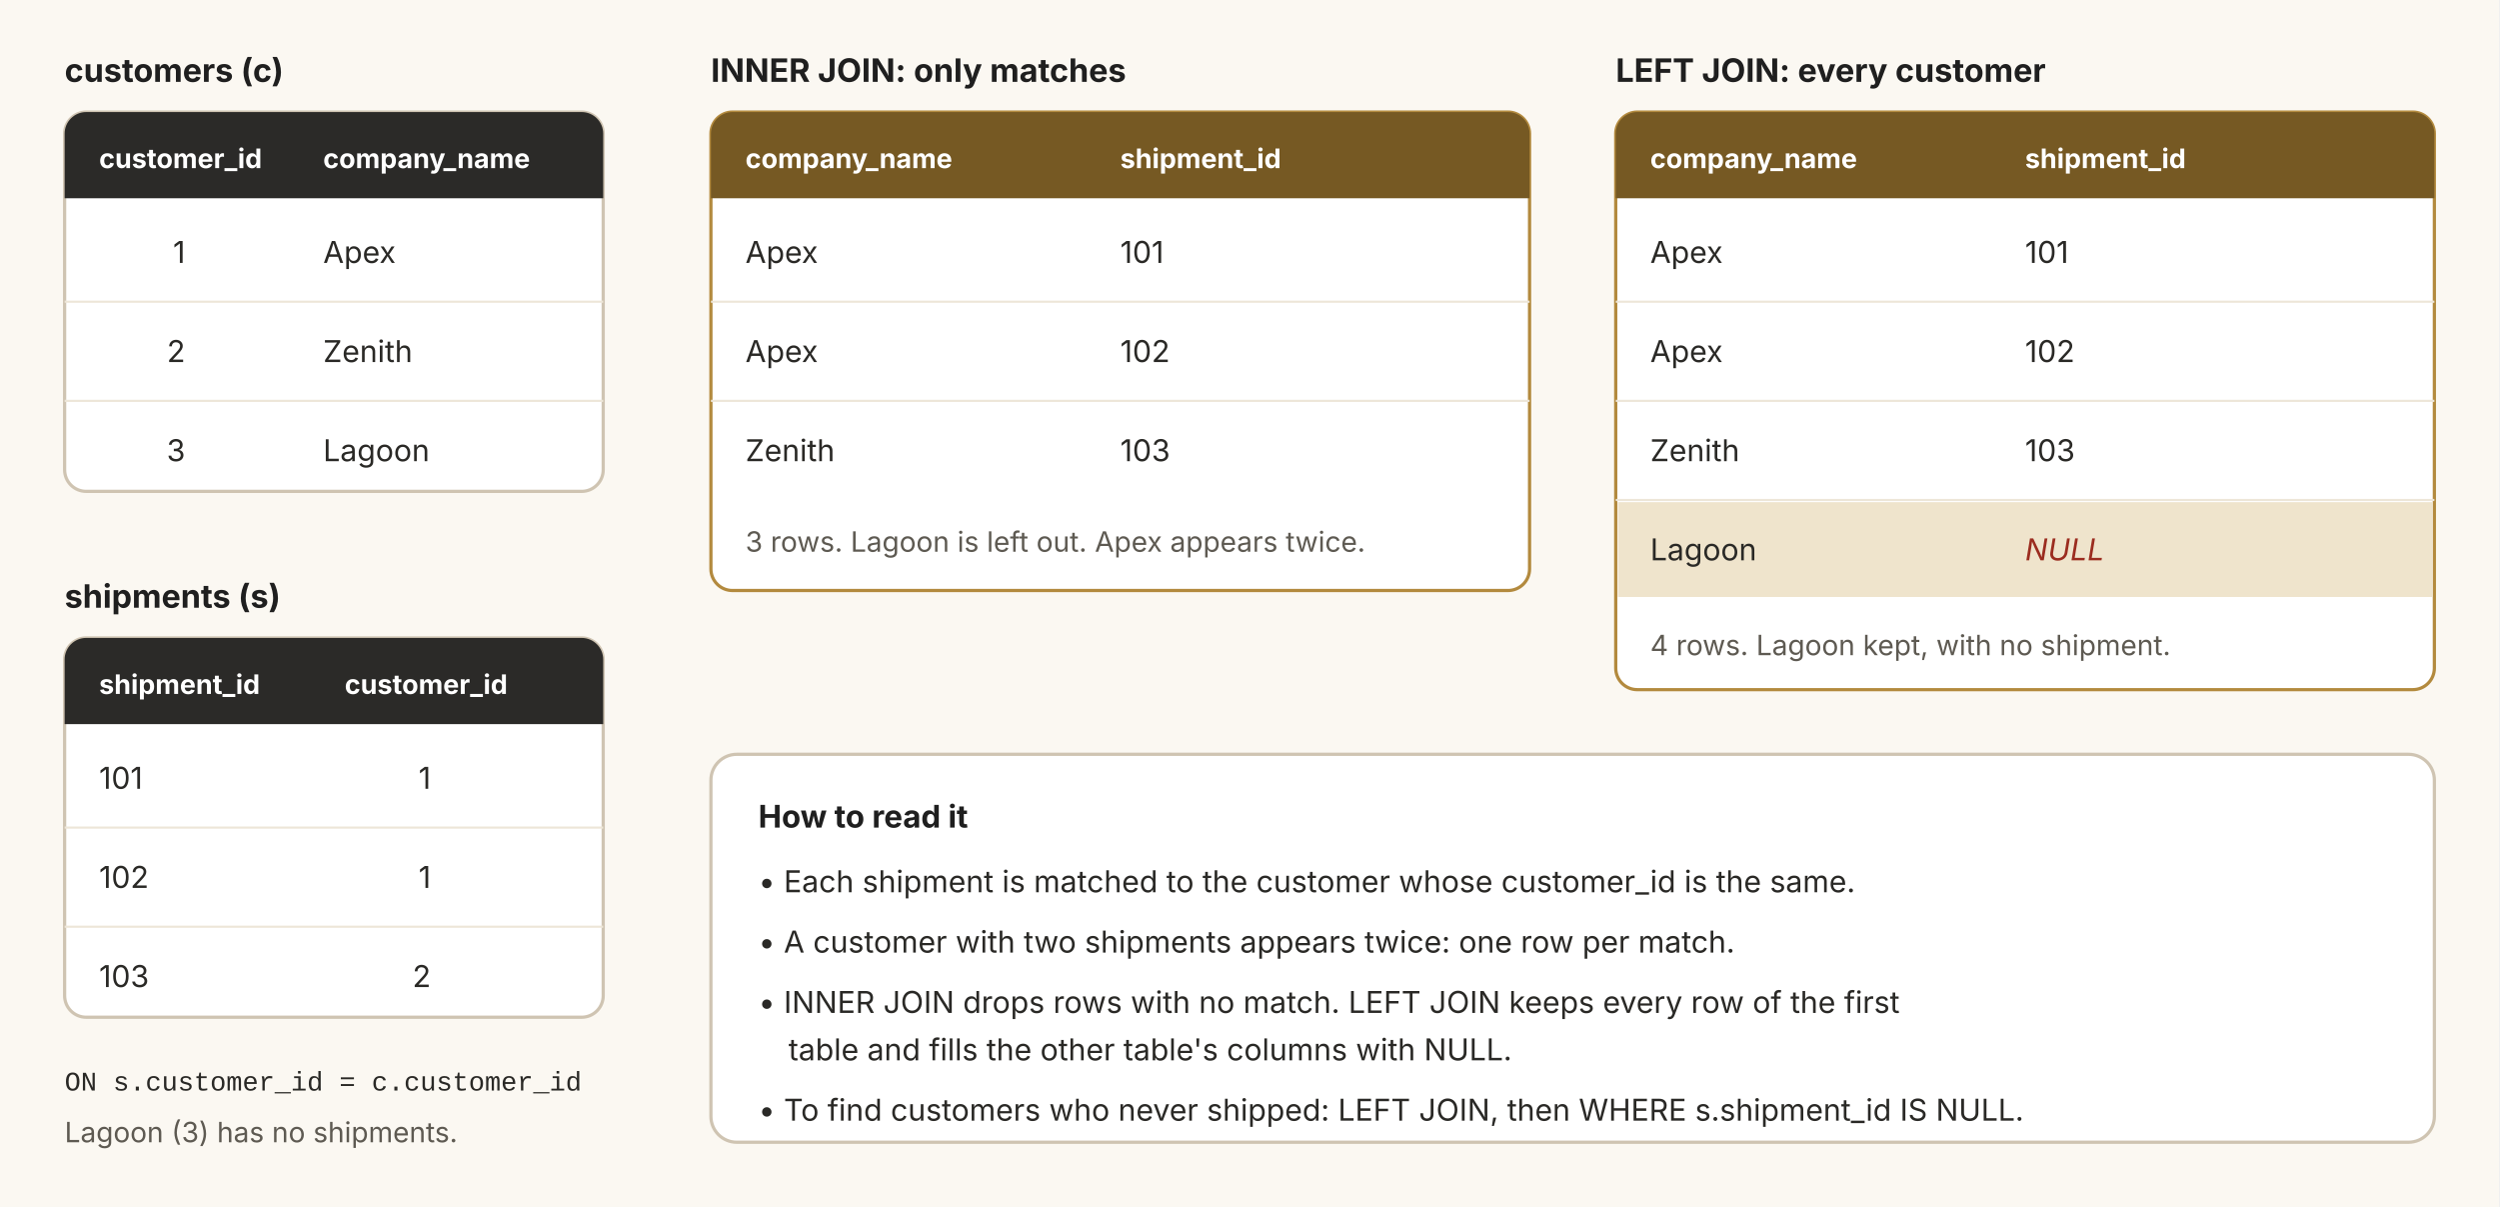
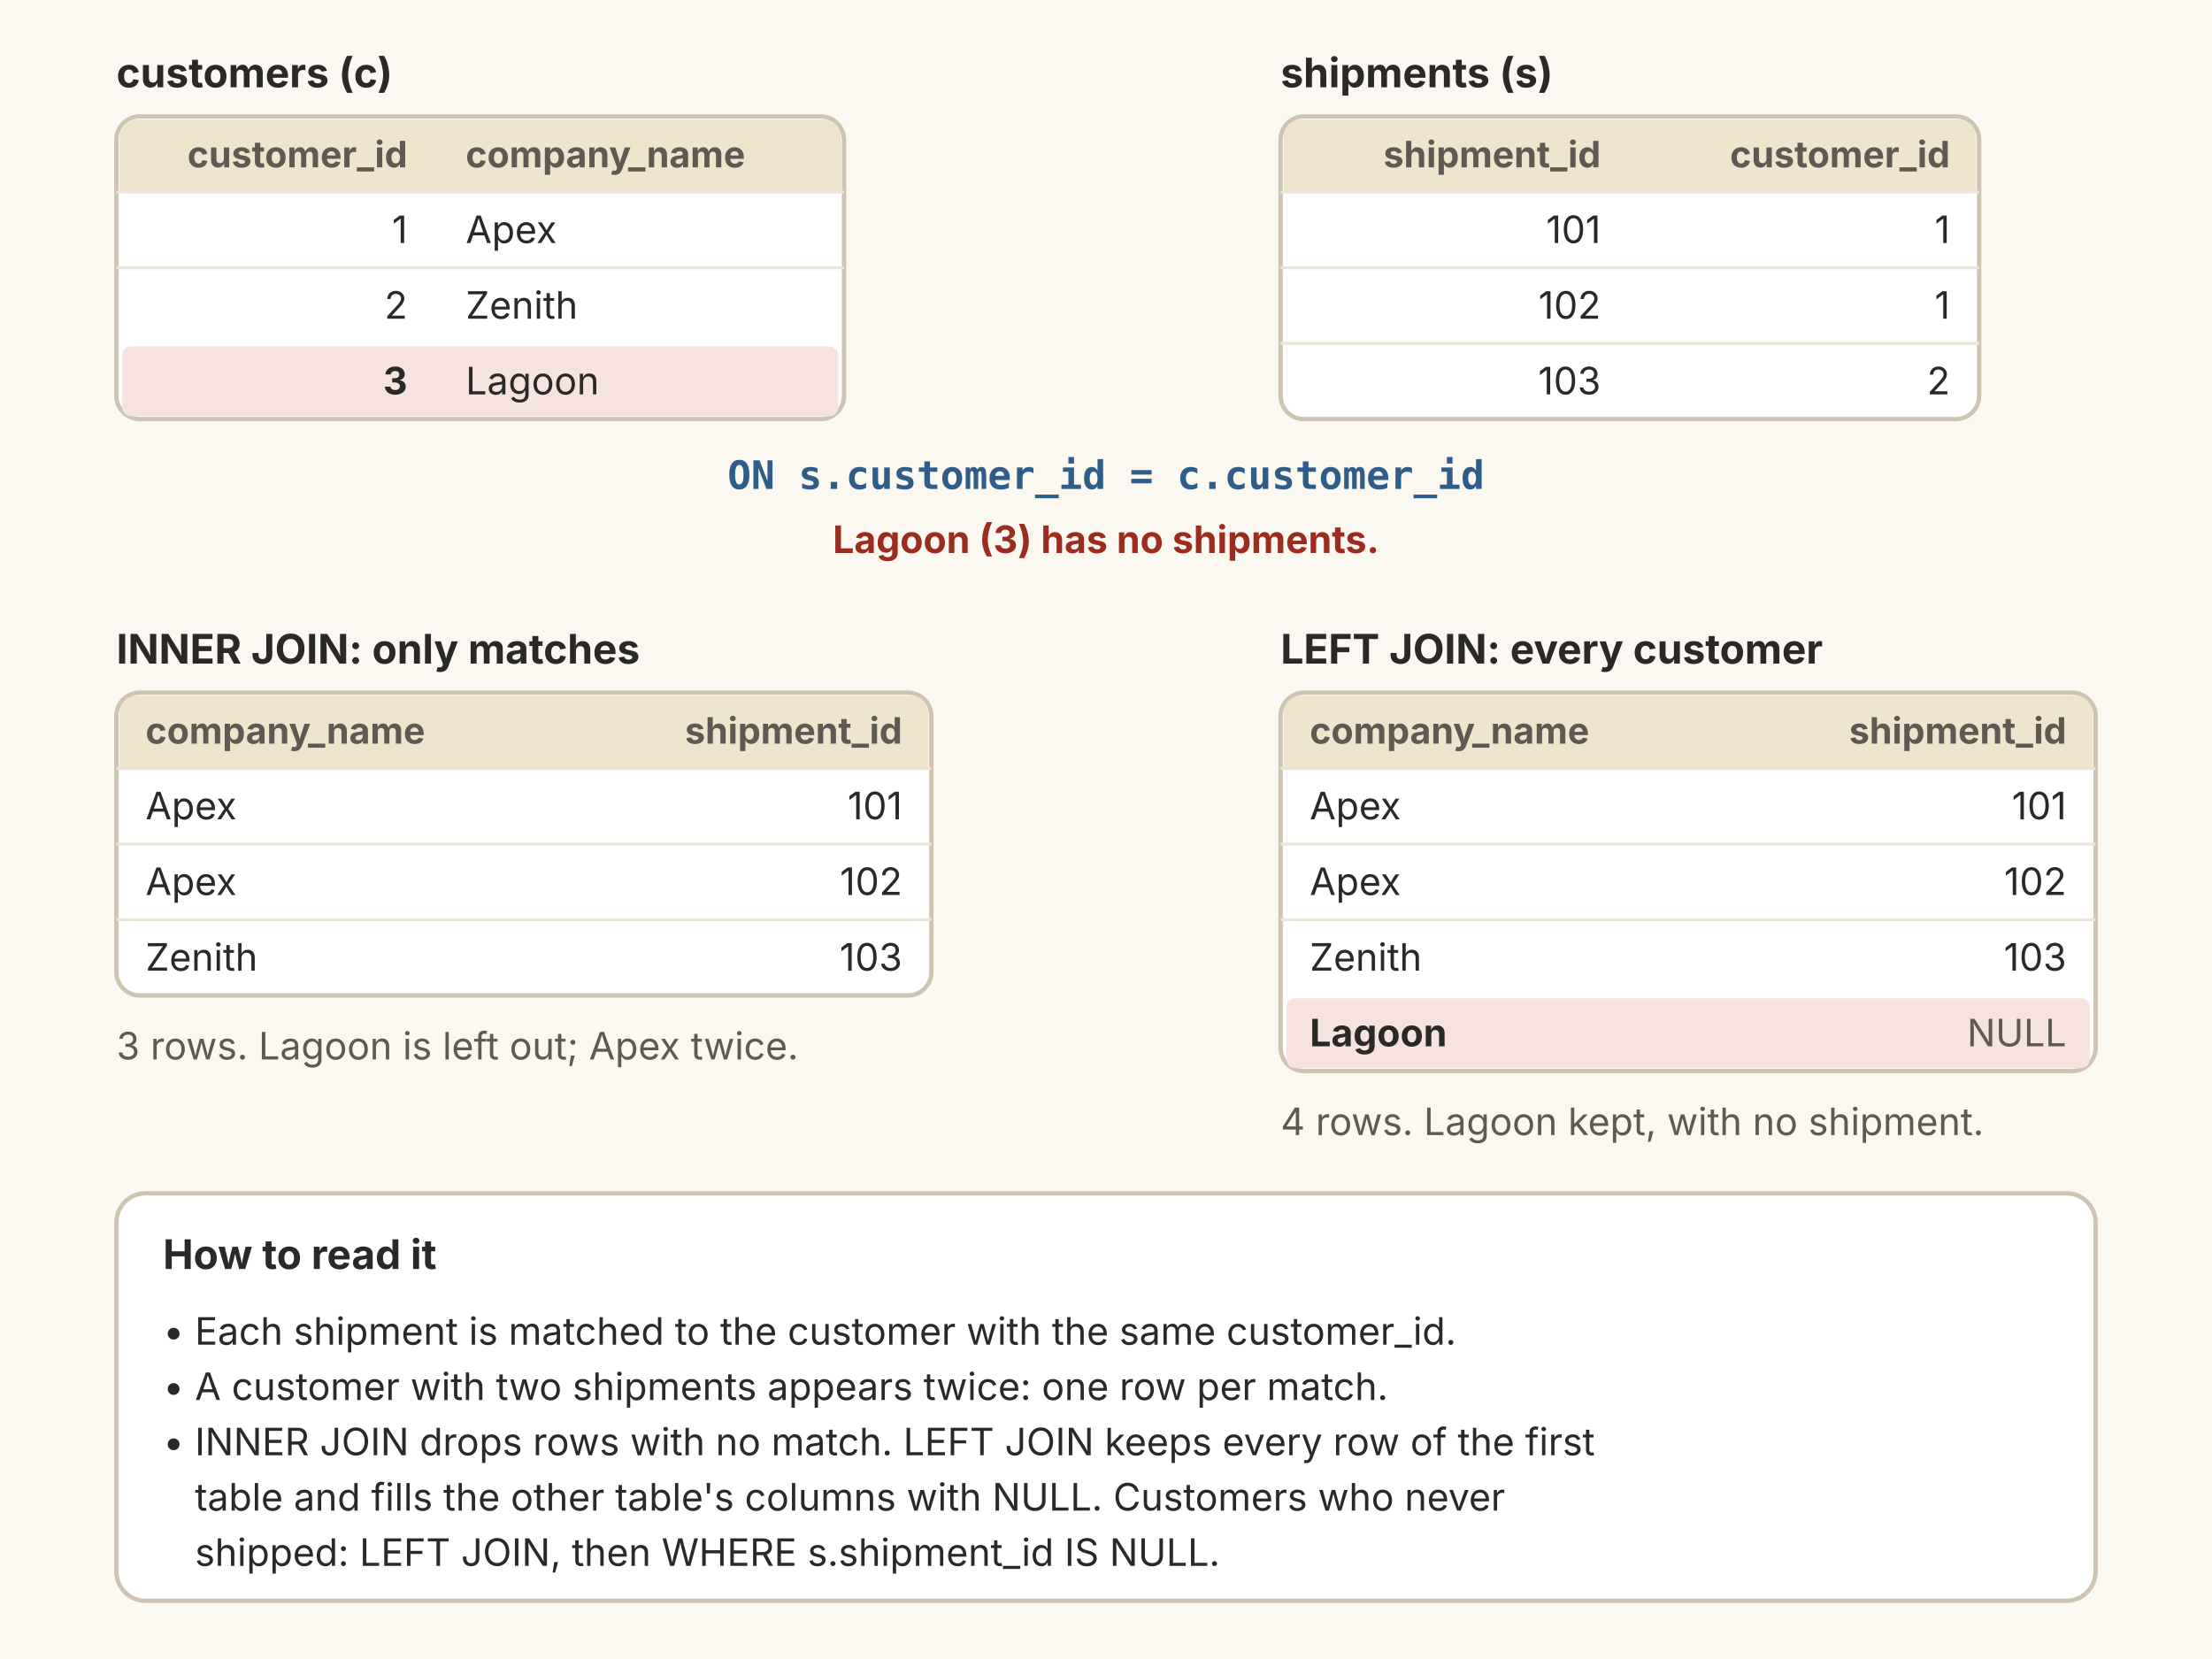
- <svg xmlns="http://www.w3.org/2000/svg" viewBox="0 0 1160 560" width="1160" height="560" role="img" aria-label="INNER JOIN and LEFT JOIN compared. Three customers and three shipments. Apex has two shipments, Zenith one, Lagoon none. INNER JOIN returns three rows, one per matching shipment, and leaves Lagoon out. LEFT JOIN returns four rows, keeping Lagoon with empty shipment columns.">
-   <rect width="1160" height="560" fill="#FBF8F2" />
+ <svg xmlns="http://www.w3.org/2000/svg" viewBox="0 0 760 570" width="760" height="570" role="img" aria-label="INNER JOIN and LEFT JOIN compared. Three customers and three shipments. Apex has two shipments, Zenith one, Lagoon none. INNER JOIN returns three rows, one per matching shipment, and leaves Lagoon out. LEFT JOIN returns four rows, keeping Lagoon with empty shipment columns.">
+   <rect width="760" height="570" fill="#FBF8F2" />
  <g font-family="Inter, 'Segoe UI', Arial, sans-serif">
-     <text x="30" y="38" font-size="15" font-weight="700" fill="#1F1F1F">customers (c)</text>
-     <rect x="30" y="52" width="250" height="176" rx="10" fill="#FFFFFF" stroke="#CFC4B2" stroke-width="1.5" />
-     <path d="M30,62 a10,10 0 0 1 10,-10 h230 a10,10 0 0 1 10,10 v30 h-250 z" fill="#2B2A28" />
-     <text x="46" y="78" font-size="12.5" font-weight="700" fill="#FFFFFF">customer_id</text>
-     <text x="150" y="78" font-size="12.5" font-weight="700" fill="#FFFFFF">company_name</text>
-     <g font-size="14" fill="#2A2926">
-       <text x="86" y="122" text-anchor="end">1</text>
-       <text x="150" y="122">Apex</text>
-       <line x1="30" x2="280" y1="140" y2="140" stroke="#EDE6D8" />
-       <text x="86" y="168" text-anchor="end">2</text>
-       <text x="150" y="168">Zenith</text>
-       <line x1="30" x2="280" y1="186" y2="186" stroke="#EDE6D8" />
-       <text x="86" y="214" text-anchor="end">3</text>
-       <text x="150" y="214">Lagoon</text>
-     </g>
-     <text x="30" y="282" font-size="15" font-weight="700" fill="#1F1F1F">shipments (s)</text>
-     <rect x="30" y="296" width="250" height="176" rx="10" fill="#FFFFFF" stroke="#CFC4B2" stroke-width="1.5" />
-     <path d="M30,306 a10,10 0 0 1 10,-10 h230 a10,10 0 0 1 10,10 v30 h-250 z" fill="#2B2A28" />
-     <text x="46" y="322" font-size="12.5" font-weight="700" fill="#FFFFFF">shipment_id</text>
-     <text x="160" y="322" font-size="12.5" font-weight="700" fill="#FFFFFF">customer_id</text>
-     <g font-size="14" fill="#2A2926">
-       <text x="46" y="366">101</text>
-       <text x="200" y="366" text-anchor="end">1</text>
-       <line x1="30" x2="280" y1="384" y2="384" stroke="#EDE6D8" />
-       <text x="46" y="412">102</text>
-       <text x="200" y="412" text-anchor="end">1</text>
-       <line x1="30" x2="280" y1="430" y2="430" stroke="#EDE6D8" />
-       <text x="46" y="458">103</text>
-       <text x="200" y="458" text-anchor="end">2</text>
-     </g>
-     <text x="30" y="506" font-family="'JetBrains Mono', Consolas, 'Courier New', monospace" font-size="12.5" fill="#2A2926">ON s.customer_id = c.customer_id</text>
-     <text x="30" y="530" font-size="13" fill="#5E5A52">Lagoon (3) has no shipments.</text>
-     <text x="330" y="38" font-size="15" font-weight="700" fill="#1F1F1F">INNER JOIN: only matches</text>
-     <rect x="330" y="52" width="380" height="222" rx="10" fill="#FFFFFF" stroke="#B38A3E" stroke-width="1.5" />
-     <path d="M330,62 a10,10 0 0 1 10,-10 h360 a10,10 0 0 1 10,10 v30 h-380 z" fill="#765923" />
-     <text x="346" y="78" font-size="12.5" font-weight="700" fill="#FFFFFF">company_name</text>
-     <text x="520" y="78" font-size="12.5" font-weight="700" fill="#FFFFFF">shipment_id</text>
-     <g font-size="14" fill="#2A2926">
-       <text x="346" y="122">Apex</text>
-       <text x="520" y="122">101</text>
-       <line x1="330" x2="710" y1="140" y2="140" stroke="#EDE6D8" />
-       <text x="346" y="168">Apex</text>
-       <text x="520" y="168">102</text>
-       <line x1="330" x2="710" y1="186" y2="186" stroke="#EDE6D8" />
-       <text x="346" y="214">Zenith</text>
-       <text x="520" y="214">103</text>
-     </g>
-     <text x="346" y="256" font-size="13" fill="#5E5A52">3 rows. Lagoon is left out. Apex appears twice.</text>
-     <text x="750" y="38" font-size="15" font-weight="700" fill="#1F1F1F">LEFT JOIN: every customer</text>
-     <rect x="750" y="52" width="380" height="268" rx="10" fill="#FFFFFF" stroke="#B38A3E" stroke-width="1.5" />
-     <path d="M750,62 a10,10 0 0 1 10,-10 h360 a10,10 0 0 1 10,10 v30 h-380 z" fill="#765923" />
-     <text x="766" y="78" font-size="12.5" font-weight="700" fill="#FFFFFF">company_name</text>
-     <text x="940" y="78" font-size="12.5" font-weight="700" fill="#FFFFFF">shipment_id</text>
-     <g font-size="14" fill="#2A2926">
-       <text x="766" y="122">Apex</text>
-       <text x="940" y="122">101</text>
-       <line x1="750" x2="1130" y1="140" y2="140" stroke="#EDE6D8" />
-       <text x="766" y="168">Apex</text>
-       <text x="940" y="168">102</text>
-       <line x1="750" x2="1130" y1="186" y2="186" stroke="#EDE6D8" />
-       <text x="766" y="214">Zenith</text>
-       <text x="940" y="214">103</text>
-       <line x1="750" x2="1130" y1="232" y2="232" stroke="#EDE6D8" />
-       <rect x="751" y="233" width="378" height="44" fill="#EFE4CC" />
-       <text x="766" y="260">Lagoon</text>
-       <text x="940" y="260" fill="#9B2C1F" font-style="italic">NULL</text>
-     </g>
-     <text x="766" y="304" font-size="13" fill="#5E5A52">4 rows. Lagoon kept, with no shipment.</text>
-     <rect x="330" y="350" width="800" height="180" rx="12" fill="#FFFFFF" stroke="#CFC4B2" stroke-width="1.5" />
-     <text x="352" y="384" font-size="14.5" font-weight="700" fill="#1F1F1F">How to read it</text>
-     <g font-size="14" fill="#2A2926">
-       <text x="352" y="414">• Each shipment is matched to the customer whose customer_id is the same.</text>
-       <text x="352" y="442">• A customer with two shipments appears twice: one row per match.</text>
-       <text x="352" y="470">• INNER JOIN drops rows with no match. LEFT JOIN keeps every row of the first</text>
-       <text x="366" y="492">table and fills the other table's columns with NULL.</text>
-       <text x="352" y="520">• To find customers who never shipped: LEFT JOIN, then WHERE s.shipment_id IS NULL.</text>
-     </g>
+     <text xml:space="preserve" x="40.0" y="30.0" font-size="14" fill="#2A2926" font-weight="700" text-anchor="start">customers (c)</text>
+     <rect x="40.0" y="40.0" width="250.0" height="104.0" rx="8" fill="#FFFFFF" stroke="#CFC4B2" stroke-width="1.5" />
+     <path d="M41,66 L41,48 Q41,41 48,41 L282,41 Q289,41 289,48 L289,66 Z" fill="#EFE4CC" />
+     <text xml:space="preserve" x="140.0" y="57.5" font-size="12.5" fill="#5E5A52" font-weight="700" text-anchor="end">customer_id</text>
+     <text xml:space="preserve" x="160.0" y="57.5" font-size="12.5" fill="#5E5A52" font-weight="700" text-anchor="start">company_name</text>
+     <line x1="40.0" y1="66.0" x2="290.0" y2="66.0" stroke="#EDE6D8" stroke-width="1" />
+     <text xml:space="preserve" x="140.0" y="83.5" font-size="13" fill="#2A2926" font-weight="400" text-anchor="end">1</text>
+     <text xml:space="preserve" x="160.0" y="83.5" font-size="13" fill="#2A2926" font-weight="400" text-anchor="start">Apex</text>
+     <line x1="40.0" y1="92.0" x2="290.0" y2="92.0" stroke="#EDE6D8" stroke-width="1" />
+     <text xml:space="preserve" x="140.0" y="109.5" font-size="13" fill="#2A2926" font-weight="400" text-anchor="end">2</text>
+     <text xml:space="preserve" x="160.0" y="109.5" font-size="13" fill="#2A2926" font-weight="400" text-anchor="start">Zenith</text>
+     <rect x="42.0" y="119.0" width="246.0" height="24.0" rx="3" fill="#F6E3E0" />
+     <text xml:space="preserve" x="140.0" y="135.5" font-size="13" fill="#2A2926" font-weight="700" text-anchor="end">3</text>
+     <text xml:space="preserve" x="160.0" y="135.5" font-size="13" fill="#2A2926" font-weight="400" text-anchor="start">Lagoon</text>
+     <text xml:space="preserve" x="440.0" y="30.0" font-size="14" fill="#2A2926" font-weight="700" text-anchor="start">shipments (s)</text>
+     <rect x="440.0" y="40.0" width="240.0" height="104.0" rx="8" fill="#FFFFFF" stroke="#CFC4B2" stroke-width="1.5" />
+     <path d="M441,66 L441,48 Q441,41 448,41 L672,41 Q679,41 679,48 L679,66 Z" fill="#EFE4CC" />
+     <text xml:space="preserve" x="550.0" y="57.5" font-size="12.5" fill="#5E5A52" font-weight="700" text-anchor="end">shipment_id</text>
+     <text xml:space="preserve" x="670.0" y="57.5" font-size="12.5" fill="#5E5A52" font-weight="700" text-anchor="end">customer_id</text>
+     <line x1="440.0" y1="66.0" x2="680.0" y2="66.0" stroke="#EDE6D8" stroke-width="1" />
+     <text xml:space="preserve" x="550.0" y="83.5" font-size="13" fill="#2A2926" font-weight="400" text-anchor="end">101</text>
+     <text xml:space="preserve" x="670.0" y="83.5" font-size="13" fill="#2A2926" font-weight="400" text-anchor="end">1</text>
+     <line x1="440.0" y1="92.0" x2="680.0" y2="92.0" stroke="#EDE6D8" stroke-width="1" />
+     <text xml:space="preserve" x="550.0" y="109.5" font-size="13" fill="#2A2926" font-weight="400" text-anchor="end">102</text>
+     <text xml:space="preserve" x="670.0" y="109.5" font-size="13" fill="#2A2926" font-weight="400" text-anchor="end">1</text>
+     <line x1="440.0" y1="118.0" x2="680.0" y2="118.0" stroke="#EDE6D8" stroke-width="1" />
+     <text xml:space="preserve" x="550.0" y="135.5" font-size="13" fill="#2A2926" font-weight="400" text-anchor="end">103</text>
+     <text xml:space="preserve" x="670.0" y="135.5" font-size="13" fill="#2A2926" font-weight="400" text-anchor="end">2</text>
+     <text xml:space="preserve" x="380.0" y="168.0" font-size="13.5" fill="#2F5D8A" font-weight="700" text-anchor="middle" font-family="'JetBrains Mono', Consolas, monospace">ON s.customer_id = c.customer_id</text>
+     <text xml:space="preserve" x="380.0" y="190.0" font-size="13" fill="#9B2C1F" font-weight="700" text-anchor="middle">Lagoon (3) has no shipments.</text>
+     <text xml:space="preserve" x="40.0" y="228.0" font-size="14" fill="#2A2926" font-weight="700" text-anchor="start">INNER JOIN: only matches</text>
+     <rect x="40.0" y="238.0" width="280.0" height="104.0" rx="8" fill="#FFFFFF" stroke="#CFC4B2" stroke-width="1.5" />
+     <path d="M41,264 L41,246 Q41,239 48,239 L312,239 Q319,239 319,246 L319,264 Z" fill="#EFE4CC" />
+     <text xml:space="preserve" x="50.0" y="255.5" font-size="12.5" fill="#5E5A52" font-weight="700" text-anchor="start">company_name</text>
+     <text xml:space="preserve" x="310.0" y="255.5" font-size="12.5" fill="#5E5A52" font-weight="700" text-anchor="end">shipment_id</text>
+     <line x1="40.0" y1="264.0" x2="320.0" y2="264.0" stroke="#EDE6D8" stroke-width="1" />
+     <text xml:space="preserve" x="50.0" y="281.5" font-size="13" fill="#2A2926" font-weight="400" text-anchor="start">Apex</text>
+     <text xml:space="preserve" x="310.0" y="281.5" font-size="13" fill="#2A2926" font-weight="400" text-anchor="end">101</text>
+     <line x1="40.0" y1="290.0" x2="320.0" y2="290.0" stroke="#EDE6D8" stroke-width="1" />
+     <text xml:space="preserve" x="50.0" y="307.5" font-size="13" fill="#2A2926" font-weight="400" text-anchor="start">Apex</text>
+     <text xml:space="preserve" x="310.0" y="307.5" font-size="13" fill="#2A2926" font-weight="400" text-anchor="end">102</text>
+     <line x1="40.0" y1="316.0" x2="320.0" y2="316.0" stroke="#EDE6D8" stroke-width="1" />
+     <text xml:space="preserve" x="50.0" y="333.5" font-size="13" fill="#2A2926" font-weight="400" text-anchor="start">Zenith</text>
+     <text xml:space="preserve" x="310.0" y="333.5" font-size="13" fill="#2A2926" font-weight="400" text-anchor="end">103</text>
+     <text xml:space="preserve" x="40.0" y="364.0" font-size="13" fill="#5E5A52" font-weight="400" text-anchor="start">3 rows. Lagoon is left out; Apex twice.</text>
+     <text xml:space="preserve" x="440.0" y="228.0" font-size="14" fill="#2A2926" font-weight="700" text-anchor="start">LEFT JOIN: every customer</text>
+     <rect x="440.0" y="238.0" width="280.0" height="130.0" rx="8" fill="#FFFFFF" stroke="#CFC4B2" stroke-width="1.5" />
+     <path d="M441,264 L441,246 Q441,239 448,239 L712,239 Q719,239 719,246 L719,264 Z" fill="#EFE4CC" />
+     <text xml:space="preserve" x="450.0" y="255.5" font-size="12.5" fill="#5E5A52" font-weight="700" text-anchor="start">company_name</text>
+     <text xml:space="preserve" x="710.0" y="255.5" font-size="12.5" fill="#5E5A52" font-weight="700" text-anchor="end">shipment_id</text>
+     <line x1="440.0" y1="264.0" x2="720.0" y2="264.0" stroke="#EDE6D8" stroke-width="1" />
+     <text xml:space="preserve" x="450.0" y="281.5" font-size="13" fill="#2A2926" font-weight="400" text-anchor="start">Apex</text>
+     <text xml:space="preserve" x="710.0" y="281.5" font-size="13" fill="#2A2926" font-weight="400" text-anchor="end">101</text>
+     <line x1="440.0" y1="290.0" x2="720.0" y2="290.0" stroke="#EDE6D8" stroke-width="1" />
+     <text xml:space="preserve" x="450.0" y="307.5" font-size="13" fill="#2A2926" font-weight="400" text-anchor="start">Apex</text>
+     <text xml:space="preserve" x="710.0" y="307.5" font-size="13" fill="#2A2926" font-weight="400" text-anchor="end">102</text>
+     <line x1="440.0" y1="316.0" x2="720.0" y2="316.0" stroke="#EDE6D8" stroke-width="1" />
+     <text xml:space="preserve" x="450.0" y="333.5" font-size="13" fill="#2A2926" font-weight="400" text-anchor="start">Zenith</text>
+     <text xml:space="preserve" x="710.0" y="333.5" font-size="13" fill="#2A2926" font-weight="400" text-anchor="end">103</text>
+     <rect x="442.0" y="343.0" width="276.0" height="24.0" rx="3" fill="#F6E3E0" />
+     <text xml:space="preserve" x="450.0" y="359.5" font-size="13" fill="#2A2926" font-weight="700" text-anchor="start">Lagoon</text>
+     <text xml:space="preserve" x="710.0" y="359.5" font-size="13" fill="#5E5A52" font-weight="400" text-anchor="end">NULL</text>
+     <text xml:space="preserve" x="440.0" y="390.0" font-size="13" fill="#5E5A52" font-weight="400" text-anchor="start">4 rows. Lagoon kept, with no shipment.</text>
+     <rect x="40.0" y="410.0" width="680.0" height="140.0" rx="10" fill="#FFFFFF" stroke="#CFC4B2" stroke-width="1.5" />
+     <text xml:space="preserve" x="56.0" y="436.0" font-size="14" fill="#2A2926" font-weight="700" text-anchor="start">How to read it</text>
+     <text xml:space="preserve" x="56.0" y="462.0" font-size="13" fill="#2A2926" font-weight="400" text-anchor="start">• Each shipment is matched to the customer with the same customer_id.</text>
+     <text xml:space="preserve" x="56.0" y="481.0" font-size="13" fill="#2A2926" font-weight="400" text-anchor="start">• A customer with two shipments appears twice: one row per match.</text>
+     <text xml:space="preserve" x="56.0" y="500.0" font-size="13" fill="#2A2926" font-weight="400" text-anchor="start">• INNER JOIN drops rows with no match. LEFT JOIN keeps every row of the first</text>
+     <text xml:space="preserve" x="56.0" y="519.0" font-size="13" fill="#2A2926" font-weight="400" text-anchor="start">   table and fills the other table's columns with NULL. Customers who never</text>
+     <text xml:space="preserve" x="56.0" y="538.0" font-size="13" fill="#2A2926" font-weight="400" text-anchor="start">   shipped: LEFT JOIN, then WHERE s.shipment_id IS NULL.</text>
  </g>
</svg>
